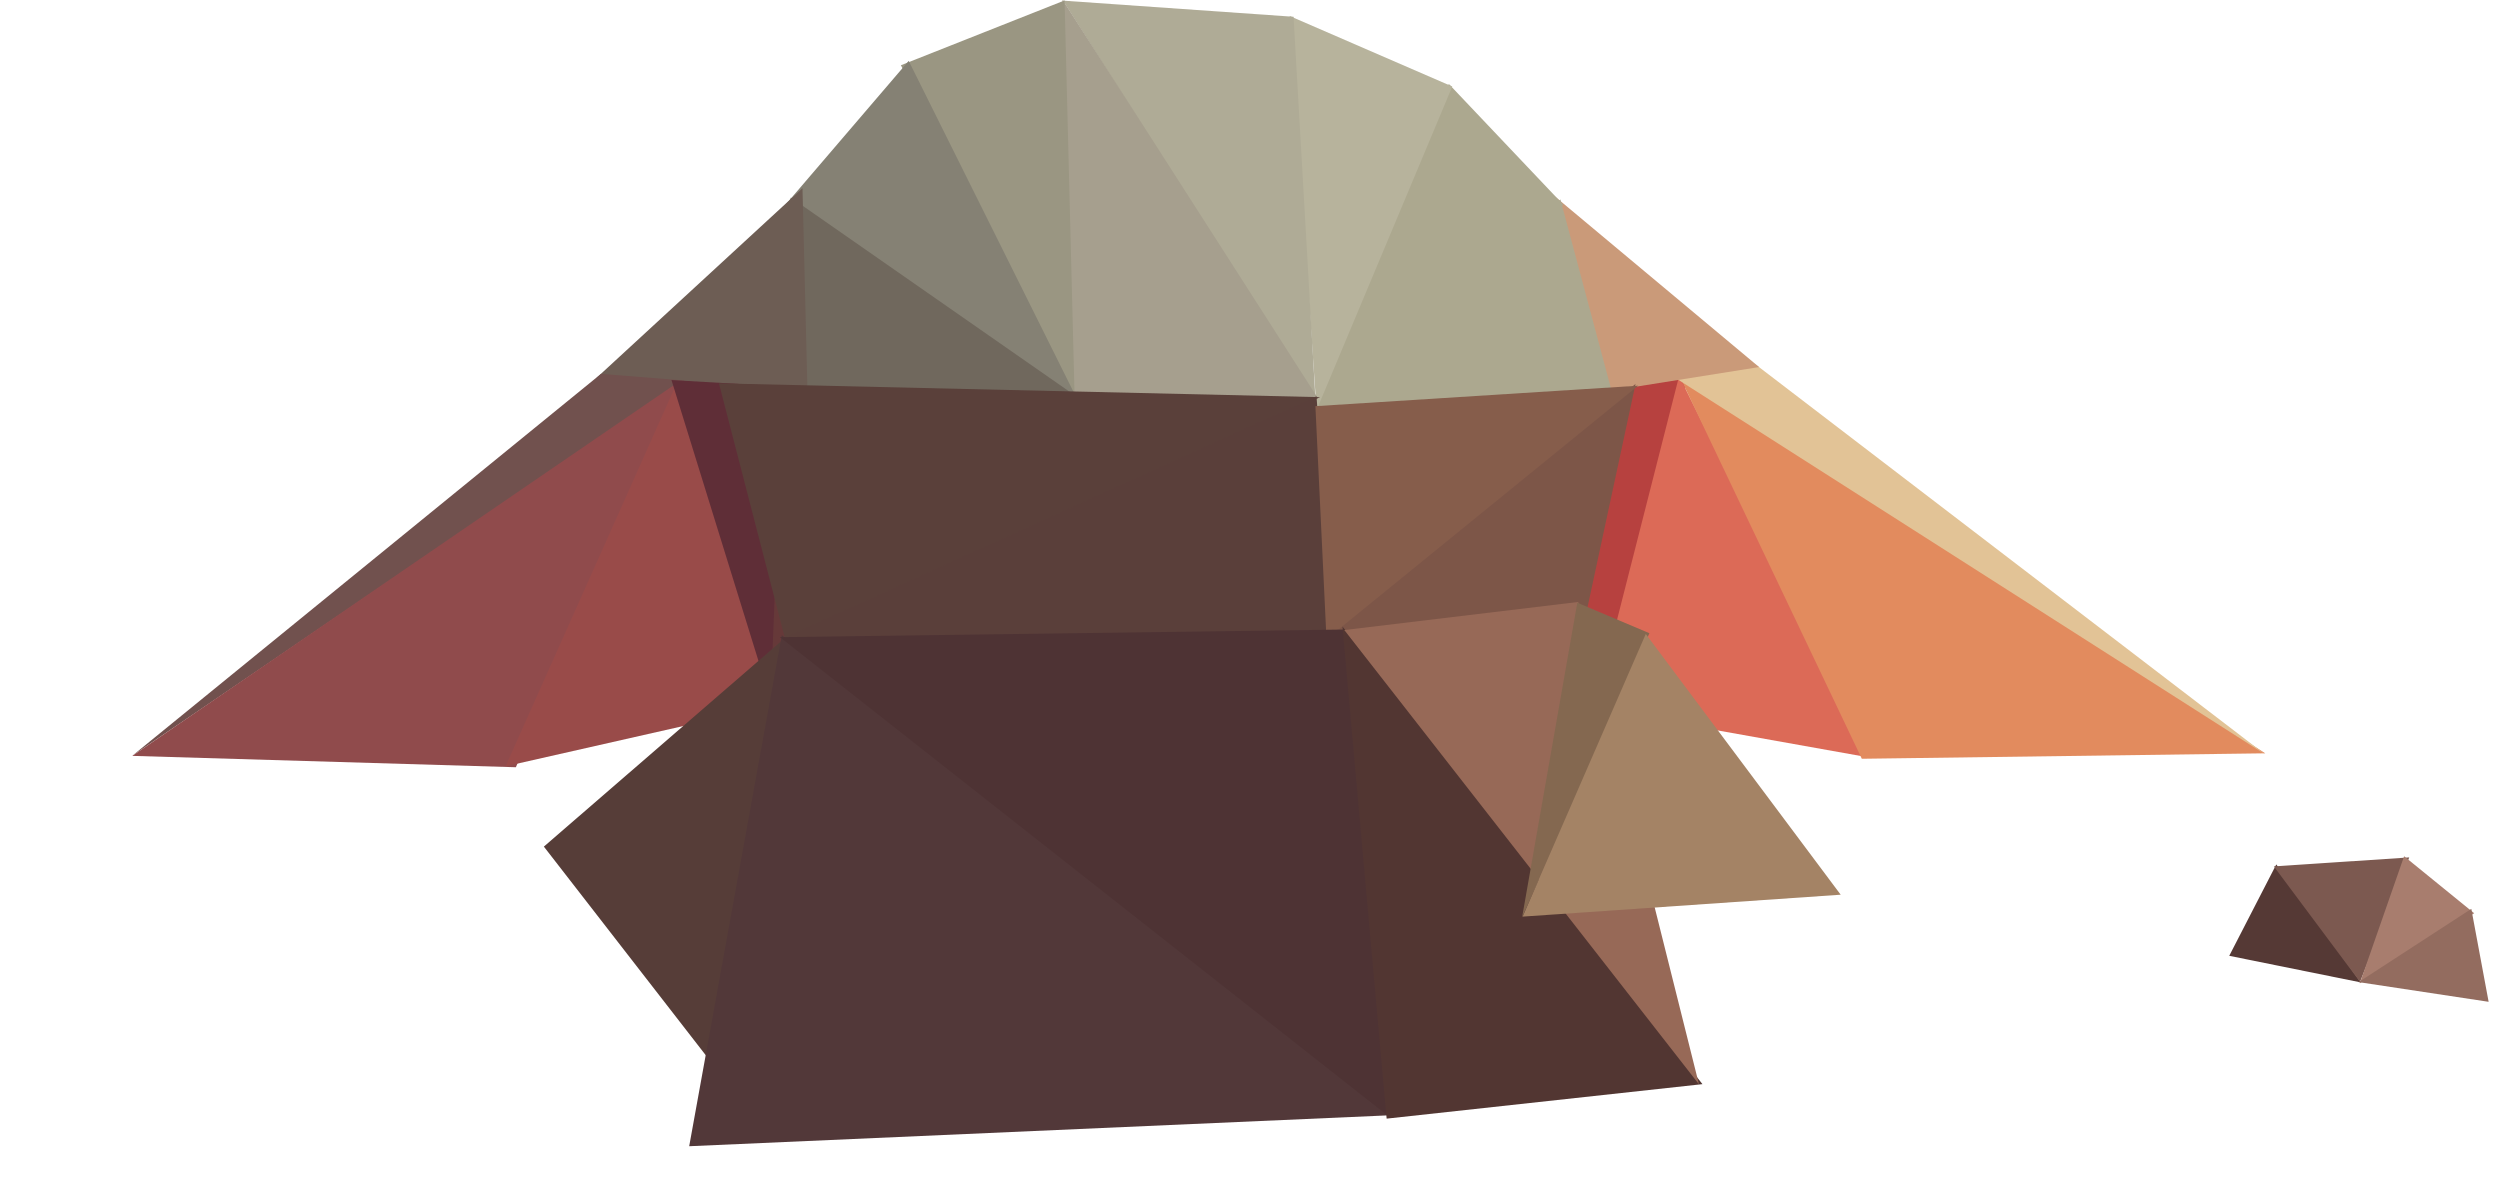
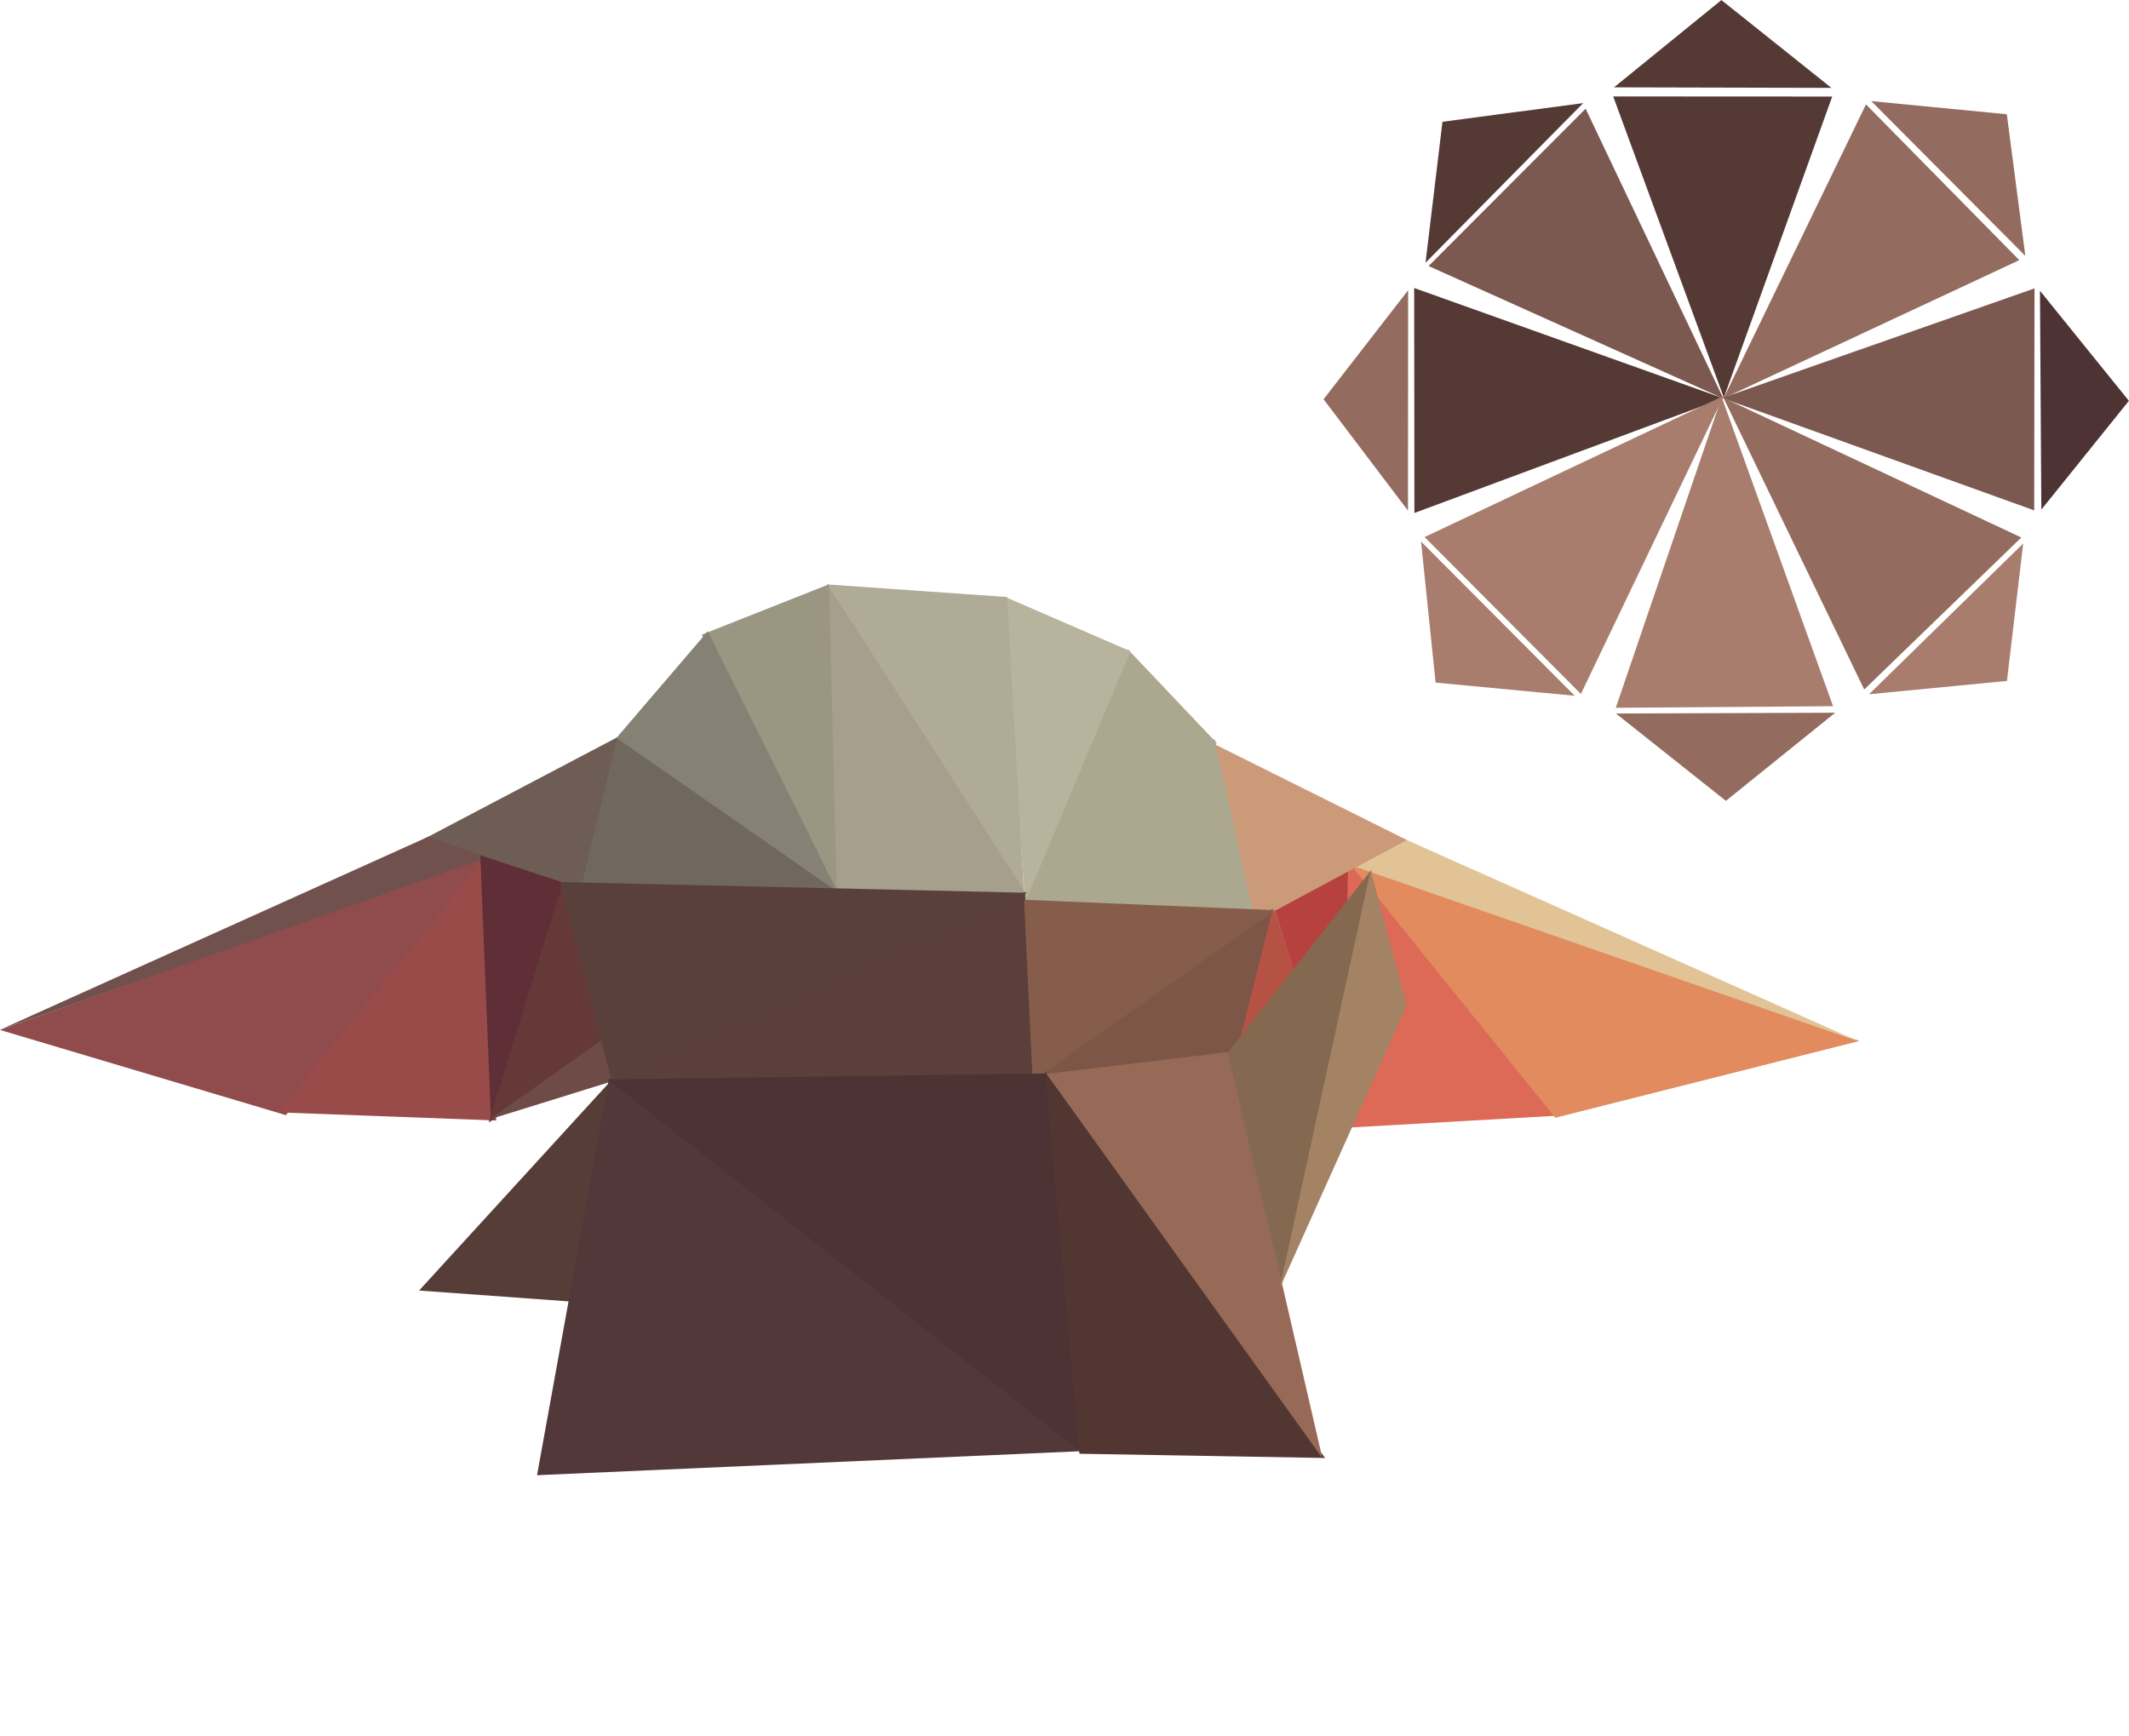
- <svg xmlns="http://www.w3.org/2000/svg" id="Frame5" width="3758" height="1790" viewBox="0 0 3758 1790">
+ <svg xmlns="http://www.w3.org/2000/svg" id="Frame5" width="4115" height="3355" viewBox="0 0 4115 3355">
  <defs>
    <style>
      .cls-1 {
        fill: #b55243;
      }

      .cls-1, .cls-10, .cls-11, .cls-12, .cls-13, .cls-14, .cls-15, .cls-16, .cls-17, .cls-18, .cls-19, .cls-2, .cls-20, .cls-21, .cls-22, .cls-23, .cls-24, .cls-25, .cls-26, .cls-27, .cls-28, .cls-29, .cls-3, .cls-30, .cls-31, .cls-32, .cls-33, .cls-34, .cls-35, .cls-4, .cls-5, .cls-6, .cls-7, .cls-8, .cls-9 {
        fill-rule: evenodd;
      }

      .cls-2 {
        fill: #b7413f;
      }

      .cls-3 {
        fill: #dc6a57;
      }

      .cls-4 {
        fill: #e28b5e;
      }

      .cls-5 {
        fill: #e2c396;
      }

      .cls-6 {
        fill: #ca9a79;
      }

      .cls-7 {
        fill: #aca88f;
      }

      .cls-8 {
        fill: #b7b39c;
      }

      .cls-9 {
        fill: #afab96;
      }

      .cls-10 {
        fill: #a69f8e;
      }

      .cls-11 {
        fill: #9a9682;
      }

      .cls-12 {
        fill: #858174;
      }

      .cls-13 {
        fill: #70685d;
      }

      .cls-14 {
        fill: #6d5d54;
      }

      .cls-15 {
        fill: #71514e;
      }

      .cls-16 {
        fill: #904b4c;
      }

      .cls-17 {
        fill: #994b49;
      }

      .cls-18 {
        fill: #5f2e37;
      }

      .cls-19 {
        fill: #663939;
      }

      .cls-20 {
        fill: #6f4b47;
      }

      .cls-21 {
        fill: #5a403a;
      }

      .cls-22 {
        fill: #5a3f3a;
      }

      .cls-23 {
        fill: #7d5648;
      }

      .cls-24 {
        fill: #865d4b;
      }

      .cls-25 {
        fill: #563d38;
      }

      .cls-26 {
        fill: #523839;
      }

      .cls-27 {
        fill: #4e3334;
      }

      .cls-28 {
        fill: #523632;
      }

      .cls-29 {
        fill: #976957;
      }

      .cls-30 {
        fill: #846850;
      }

      .cls-31 {
        fill: #a48365;
      }

      .cls-32 {
+         fill: #7c5950;
+       }
+ 
+       .cls-33 {
+         fill: #a87d6e;
+       }
+ 
+       .cls-34 {
+         fill: #936c5f;
+       }
+ 
+       .cls-35 {
        fill: #553935;
-       }
- 
-       .cls-33 {
-         fill: #7c5950;
-       }
- 
-       .cls-34 {
-         fill: #a87d6e;
-       }
- 
-       .cls-35 {
-         fill: #936c5f;
      }
    </style>
  </defs>
  <g id="Poly">
+     <g id="EarLeft">
+       <path id="Polygon_4" data-name="Polygon 4" class="cls-1" d="M2452,1724l152.1,463.37L2384,2042.5Z" />
+       <path id="Polygon_5" data-name="Polygon 5" class="cls-2" d="M2601,2188l-147.5-460,166-66Z" />
+       <path id="Polygon_6" data-name="Polygon 6" class="cls-3" d="M2605.57,1664.96L3017.5,2156.5l-420,24Z" />
+       <path id="Polygon_7" data-name="Polygon 7" class="cls-4" d="M2606.5,1665.5l987.5,347L3006,2161Z" />
+       <path id="Polygon_8" data-name="Polygon 8" class="cls-5" d="M3594,2014l-992-344.5,111.5-48Z" />
+       <path id="Polygon_9" data-name="Polygon 9" class="cls-6" d="M2348.03,1439l371.29,185L2419.7,1784.62Z" />
+     </g>
+     <g id="LeftFace">
+       <path id="Polygon_10" data-name="Polygon 10" class="cls-7" d="M1976,1746.65l371.61-317.87,76.97,347.79Z" />
+       <path id="Polygon_11" data-name="Polygon 11" class="cls-7" d="M1975.82,1749.22l204.06-494.02,172.05,181.48Z" />
+       <path id="Polygon_12" data-name="Polygon 12" class="cls-8" d="M1981.06,1745.51l-40.41-592.44,244.4,105.97Z" />
+     </g>
+     <path id="Polygon_13" data-name="Polygon 13" class="cls-9" d="M1979.39,1729.13l-379.41-599.16,346.48,24.24Z" />
+     <path id="Polygon_14" data-name="Polygon 14" class="cls-10" d="M1599.19,1128.38l384.05,599.44-370.06-5.69Z" />
+     <path id="Polygon_15" data-name="Polygon 15" class="cls-11" d="M1617.38,1727l-261.16-499.93,246.05-97.45Z" />
+     <path id="Polygon_16" data-name="Polygon 16" class="cls-12" d="M1622.36,1731.44l-438.84-295.5,184.45-215.41Z" />
+     <path id="Polygon_17" data-name="Polygon 17" class="cls-13" d="M1616.64,1722.65l-500.46-5.11,74.66-291.56Z" />
    <g id="EarRight">
-       <path id="Polygon_4" data-name="Polygon 4" class="cls-1" d="M2361.02,587.105L2401.6,1073.1,2221.06,881.18Z" />
-       <path id="Polygon_5" data-name="Polygon 5" class="cls-2" d="M2398.44,1073l-36.89-481.656,176.77-25.739Z" />
-       <path id="Polygon_6" data-name="Polygon 6" class="cls-3" d="M2524.08,565.252l286.83,573.618-414.13-73.97Z" />
-       <path id="Polygon_7" data-name="Polygon 7" class="cls-4" d="M2524.87,566l880.21,566.382-606.4,8.2Z" />
-       <path id="Polygon_8" data-name="Polygon 8" class="cls-5" d="M3404.74,1133.83L2519.56,568.846l119.59-20.857Z" />
-       <path id="Polygon_9" data-name="Polygon 9" class="cls-6" d="M2325.91,285.77l318.33,266-309.47,49.308Z" />
-     </g>
-     <path id="Polygon_10" data-name="Polygon 10" class="cls-7" d="M1974,617.646l371.61-317.861,76.97,287.782Z" />
-     <path id="Polygon_11" data-name="Polygon 11" class="cls-7" d="M1973.82,620.215L2177.88,126.2l172.05,181.486Z" />
-     <path id="Polygon_12" data-name="Polygon 12" class="cls-8" d="M1979.06,616.508L1938.65,24.075l244.4,105.962Z" />
-     <path id="Polygon_13" data-name="Polygon 13" class="cls-9" d="M1977.39,600.134L1597.98,0.969l346.48,24.239Z" />
-     <path id="Polygon_14" data-name="Polygon 14" class="cls-10" d="M1597.19-.622l384.05,599.438-370.06-5.685Z" />
-     <path id="Polygon_15" data-name="Polygon 15" class="cls-11" d="M1615.38,598L1354.22,98.071,1600.27,0.621Z" />
-     <path id="Polygon_16" data-name="Polygon 16" class="cls-12" d="M1620.36,602.437l-438.84-295.5L1365.97,91.532Z" />
-     <path id="Polygon_17" data-name="Polygon 17" class="cls-13" d="M1614.64,593.648l-500.46-5.111,74.66-291.559Z" />
-     <g id="EarLeft">
-       <path id="Polygon_18" data-name="Polygon 18" class="cls-14" d="M1206.3,282.871l7.66,311.955L896.122,568.557Z" />
-       <path id="Polygon_19" data-name="Polygon 19" class="cls-15" d="M199.334,1135.66l704.1-573.655,125.456,9.954Z" />
-       <path id="Polygon_20" data-name="Polygon 20" class="cls-16" d="M198.82,1136.23l823.7-563.855L775.456,1153.32Z" />
-       <path id="Polygon_21" data-name="Polygon 21" class="cls-17" d="M1019.28,571.574L1170.91,1058.8,760,1151.88Z" />
-       <path id="Polygon_22" data-name="Polygon 22" class="cls-18" d="M1162.15,1064.6l-152.8-493.317,170.93,9.875Z" />
-       <path id="Polygon_23" data-name="Polygon 23" class="cls-19" d="M1157.75,1066.37l19.3-483.721,154.26,274.828Z" />
-       <path id="Polygon_24" data-name="Polygon 24" class="cls-20" d="M1158.31,1059.73l174.6-209.878,41.7,73.883Z" />
-     </g>
-     <path id="Polygon_25" data-name="Polygon 25" class="cls-21" d="M1984.31,597l-802.8,368.733L1080.7,576.2Z" />
-     <path id="Polygon_26" data-name="Polygon 26" class="cls-22" d="M1176.39,960L1979,595.7l25.43,361.877Z" />
-     <path id="Polygon_3" data-name="Polygon 3" class="cls-23" d="M2458.56,577.126L2386,914.5l-408.99,45.059Z" />
-     <path id="Polygon_27" data-name="Polygon 27" class="cls-24" d="M2462.41,579.779L1994,960.832l-16.68-350.3Z" />
-     <path id="Polygon_28" data-name="Polygon 28" class="cls-25" d="M1180.22,958.779L1071.28,1599.61,817.535,1272.62Z" />
-     <path id="Polygon_29" data-name="Polygon 29" class="cls-26" d="M2091.61,1676.39L1036,1723l139.22-768.221Z" />
-     <path id="Polygon_30" data-name="Polygon 30" class="cls-27" d="M2088.47,1679L1172.31,957.779,2021,946.305Z" />
-     <path id="Polygon_31" data-name="Polygon 31" class="cls-28" d="M2018,941.779l541.14,687.911-474.75,51.84Z" />
-     <path id="Polygon_32" data-name="Polygon 32" class="cls-29" d="M2020.78,947.084l351.61-42.221L2553.92,1630Z" />
+       <path id="Polygon_18" data-name="Polygon 18" class="cls-14" d="M1192.85,1425.52l-72.82,303.43L819.638,1621.84Z" />
+       <path id="Polygon_19" data-name="Polygon 19" class="cls-15" d="M0.459,1990.71l827.93-373.32,118.676,41.88Z" />
+       <path id="Polygon_20" data-name="Polygon 20" class="cls-16" d="M-0.186,1991.13L940.8,1658.03,552.667,2155.92Z" />
+       <path id="Polygon_21" data-name="Polygon 21" class="cls-17" d="M937.878,1656.42l21.249,509.83-421.022-15.71Z" />
+       <path id="Polygon_22" data-name="Polygon 22" class="cls-18" d="M949.167,2169.61l-20.808-516.02L1091,1707.08Z" />
+       <path id="Polygon_23" data-name="Polygon 23" class="cls-19" d="M944.466,2170.19l143.034-462.5,78.4,305.26Z" />
+       <path id="Polygon_24" data-name="Polygon 24" class="cls-20" d="M946.716,2163.91l222.694-157.92,21.3,82.12Z" />
+     </g>
+     <path id="Polygon_25" data-name="Polygon 25" class="cls-21" d="M1986.31,1726l-802.8,368.73L1082.7,1705.2Z" />
+     <path id="Polygon_26" data-name="Polygon 26" class="cls-22" d="M1178.39,2089L1981,1724.69l25.43,361.88Z" />
+     <g id="LeftCuff">
+       <path id="Polygon_3" data-name="Polygon 3" class="cls-23" d="M2460.56,1756.13L2388,2043.5l-408.99,45.06Z" />
+       <path id="Polygon_27" data-name="Polygon 27" class="cls-24" d="M2464.41,1759.71L1996,2089.83l-16.68-350.3Z" />
+     </g>
+     <g id="RightArm">
+       <path id="Polygon_28" data-name="Polygon 28" class="cls-25" d="M1182.22,2087.78L1100,2516l-290-21Z" />
+     </g>
+     <path id="Polygon_29" data-name="Polygon 29" class="cls-26" d="M2093.61,2805.39L1038,2852l139.22-768.22Z" />
+     <path id="Polygon_30" data-name="Polygon 30" class="cls-27" d="M2090.47,2808l-916.16-721.22L2023,2075.31Z" />
+     <g id="LeftLeg">
+       <path id="Polygon_31" data-name="Polygon 31" class="cls-28" d="M2020,2070.78l541.14,747.91-474.75-8.16Z" />
+       <path id="Polygon_32" data-name="Polygon 32" class="cls-29" d="M2022.78,2076.08l351.61-42.22L2555.92,2819Z" />
+     </g>
    <g id="LeftArm">
-       <path id="Polygon_1" data-name="Polygon 1" class="cls-30" d="M2479.38,951.849L2288,1379l83-473Z" />
-       <path id="Polygon_2" data-name="Polygon 2" class="cls-31" d="M2473.94,952.971l292.98,391.949-478.07,32.93Z" />
-     </g>
-     <g id="Rock">
-       <path id="Polygon_33" data-name="Polygon 33" class="cls-32" d="M3548.89,1476.82l-197.9-40.04,70.74-137.38Z" />
-       <path id="Polygon_34" data-name="Polygon 34" class="cls-33" d="M3547.59,1476.09l-129.55-173.74,203.51-13.5Z" />
-       <path id="Polygon_35" data-name="Polygon 35" class="cls-34" d="M3547.21,1478.13l66.64-191.03,105.34,85.67Z" />
-       <path id="Polygon_36" data-name="Polygon 36" class="cls-35" d="M3545.46,1476.32l169.41-110.14,26.03,139.74Z" />
+       <path id="Polygon_1" data-name="Polygon 1" class="cls-30" d="M2651.38,1680.85l-173.79,802.13L2373,2035Z" />
+       <path id="Polygon_2" data-name="Polygon 2" class="cls-31" d="M2649.23,1681.97l69.69,261.95-245.84,547.55Z" />
+     </g>
+     <g id="Rocks">
+       <g id="RockRight">
+         <path id="Polygon_34" data-name="Polygon 34" class="cls-32" d="M3331.03,770.567l-569.8-256.256,303.54-304.16Z" />
+         <path id="Polygon_35" data-name="Polygon 35" class="cls-33" d="M3327.83,767.952L3123.05,1368.33l419.96-3.02Z" />
+         <path id="Polygon_36" data-name="Polygon 36" class="cls-34" d="M3331.41,769.945l275.22-568.124,296.36,301.13Z" />
+         <path id="Polygon_33" data-name="Polygon 33" class="cls-35" d="M3330.62,770.045L2733.79,991.739l-0.42-434.961Z" />
+         <g id="Crumbs">
+           <path id="Polygon_39" data-name="Polygon 39" class="cls-35" d="M2788.03,235.42l271.94-36.063L2755.3,507.909Z" />
+           <path id="Polygon_43" data-name="Polygon 43" class="cls-34" d="M2721.39,987.178l-163.15-215.3,163.46-210.8Z" />
+           <path id="Polygon_40" data-name="Polygon 40" class="cls-34" d="M3914.63,494.707L3616.81,195.468l262.04,25.411Z" />
+           <path id="Polygon_41" data-name="Polygon 41" class="cls-35" d="M3539.79,169.883l-420.17-1.026L3327.19,0.1Z" />
+           <path id="Polygon_42" data-name="Polygon 42" class="cls-34" d="M3123.37,1379.45l423.76-1.53-211.28,170.39Z" />
+         </g>
+       </g>
+       <g id="RockLeft">
+         <path id="Polygon_34_copy" data-name="Polygon 34 copy" class="cls-32" d="M3931.77,986.7l0.58-429.16L3328.62,769.464Z" />
+         <path id="Polygon_35_copy" data-name="Polygon 35 copy" class="cls-33" d="M3055.6,1341.6l276.26-576.52-578.35,273.2Z" />
+         <path id="Polygon_36_copy" data-name="Polygon 36 copy" class="cls-34" d="M3331.1,769.051l575.8,270.079-303.7,293.85Z" />
+         <path id="Polygon_33_copy" data-name="Polygon 33 copy" class="cls-35" d="M3118.03,186.425l423.34,0.216-209.47,582.1Z" />
+         <g id="Crumbs-2" data-name="Crumbs">
+           <path id="Polygon_42_copy" data-name="Polygon 42 copy" class="cls-27" d="M3945.56,985.256l-2.65-423.078,171.87,212.753Z" />
+           <path id="Polygon_42_copy_2" data-name="Polygon 42 copy 2" class="cls-33" d="M2774.78,1319.66l-28.14-272.69,297.08,298.17Z" />
+           <path id="Polygon_42_copy_3" data-name="Polygon 42 copy 3" class="cls-33" d="M3612.51,1342.21l298-291.51-31.43,265.74Z" />
+         </g>
+       </g>
    </g>
  </g>
</svg>
